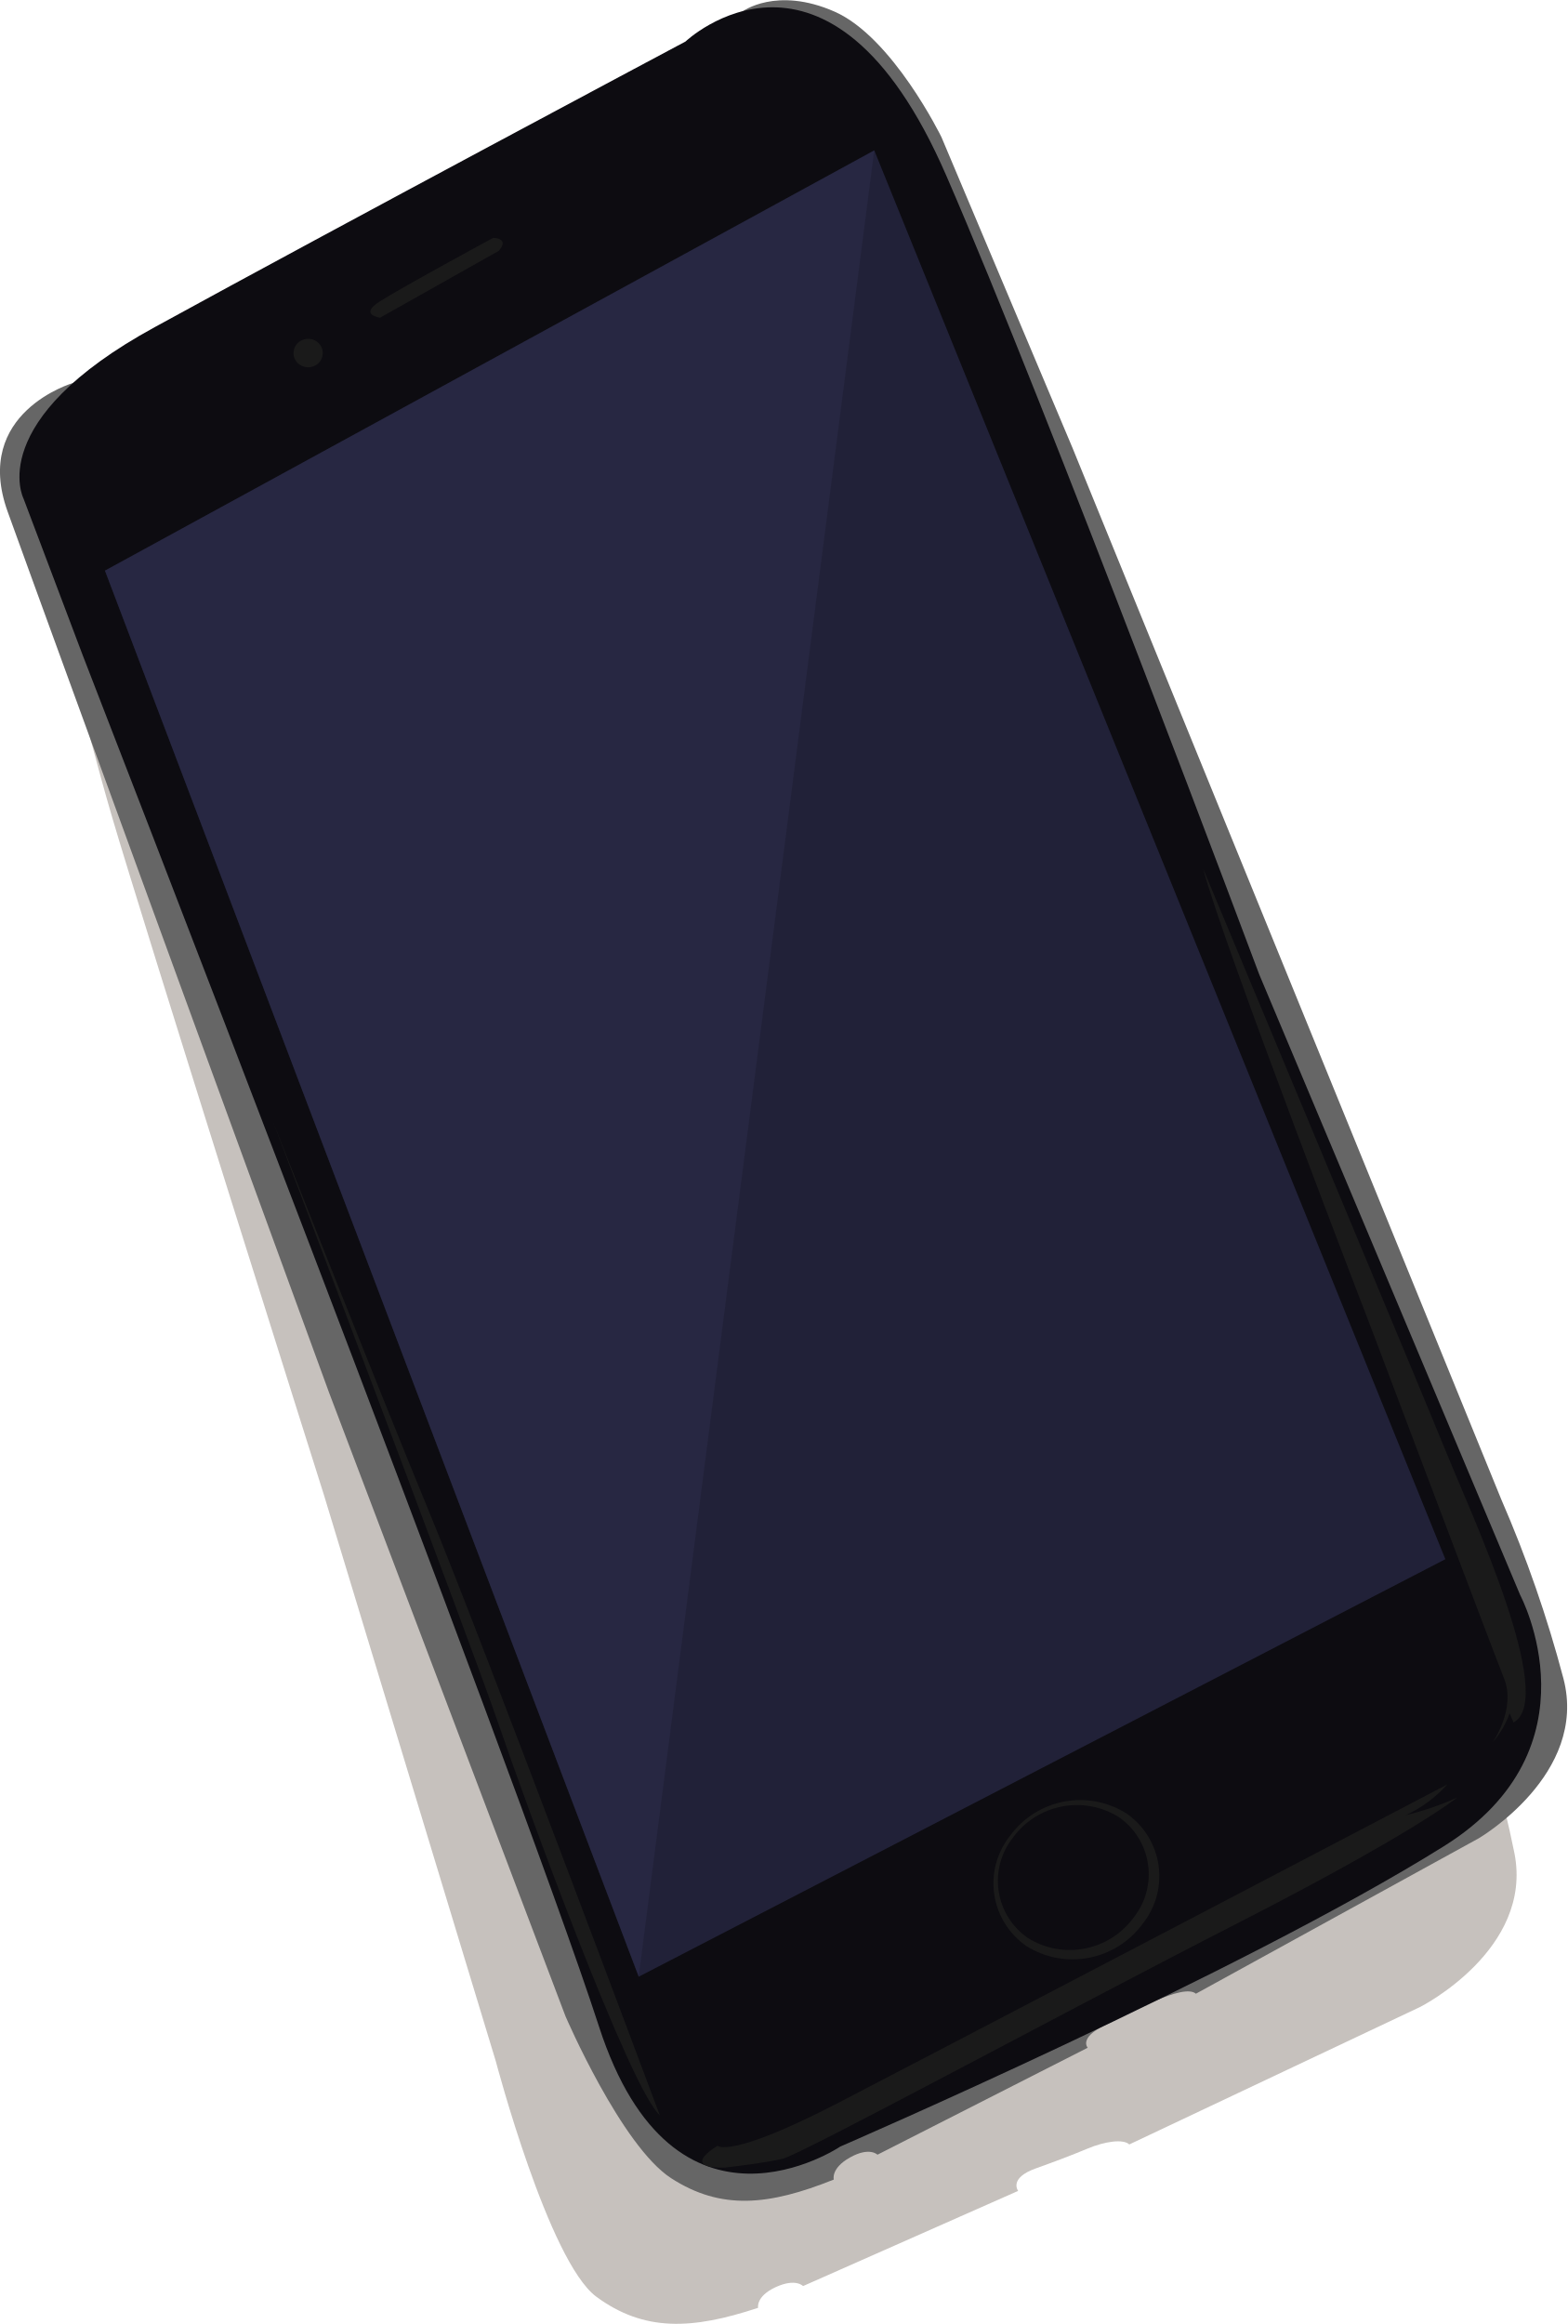
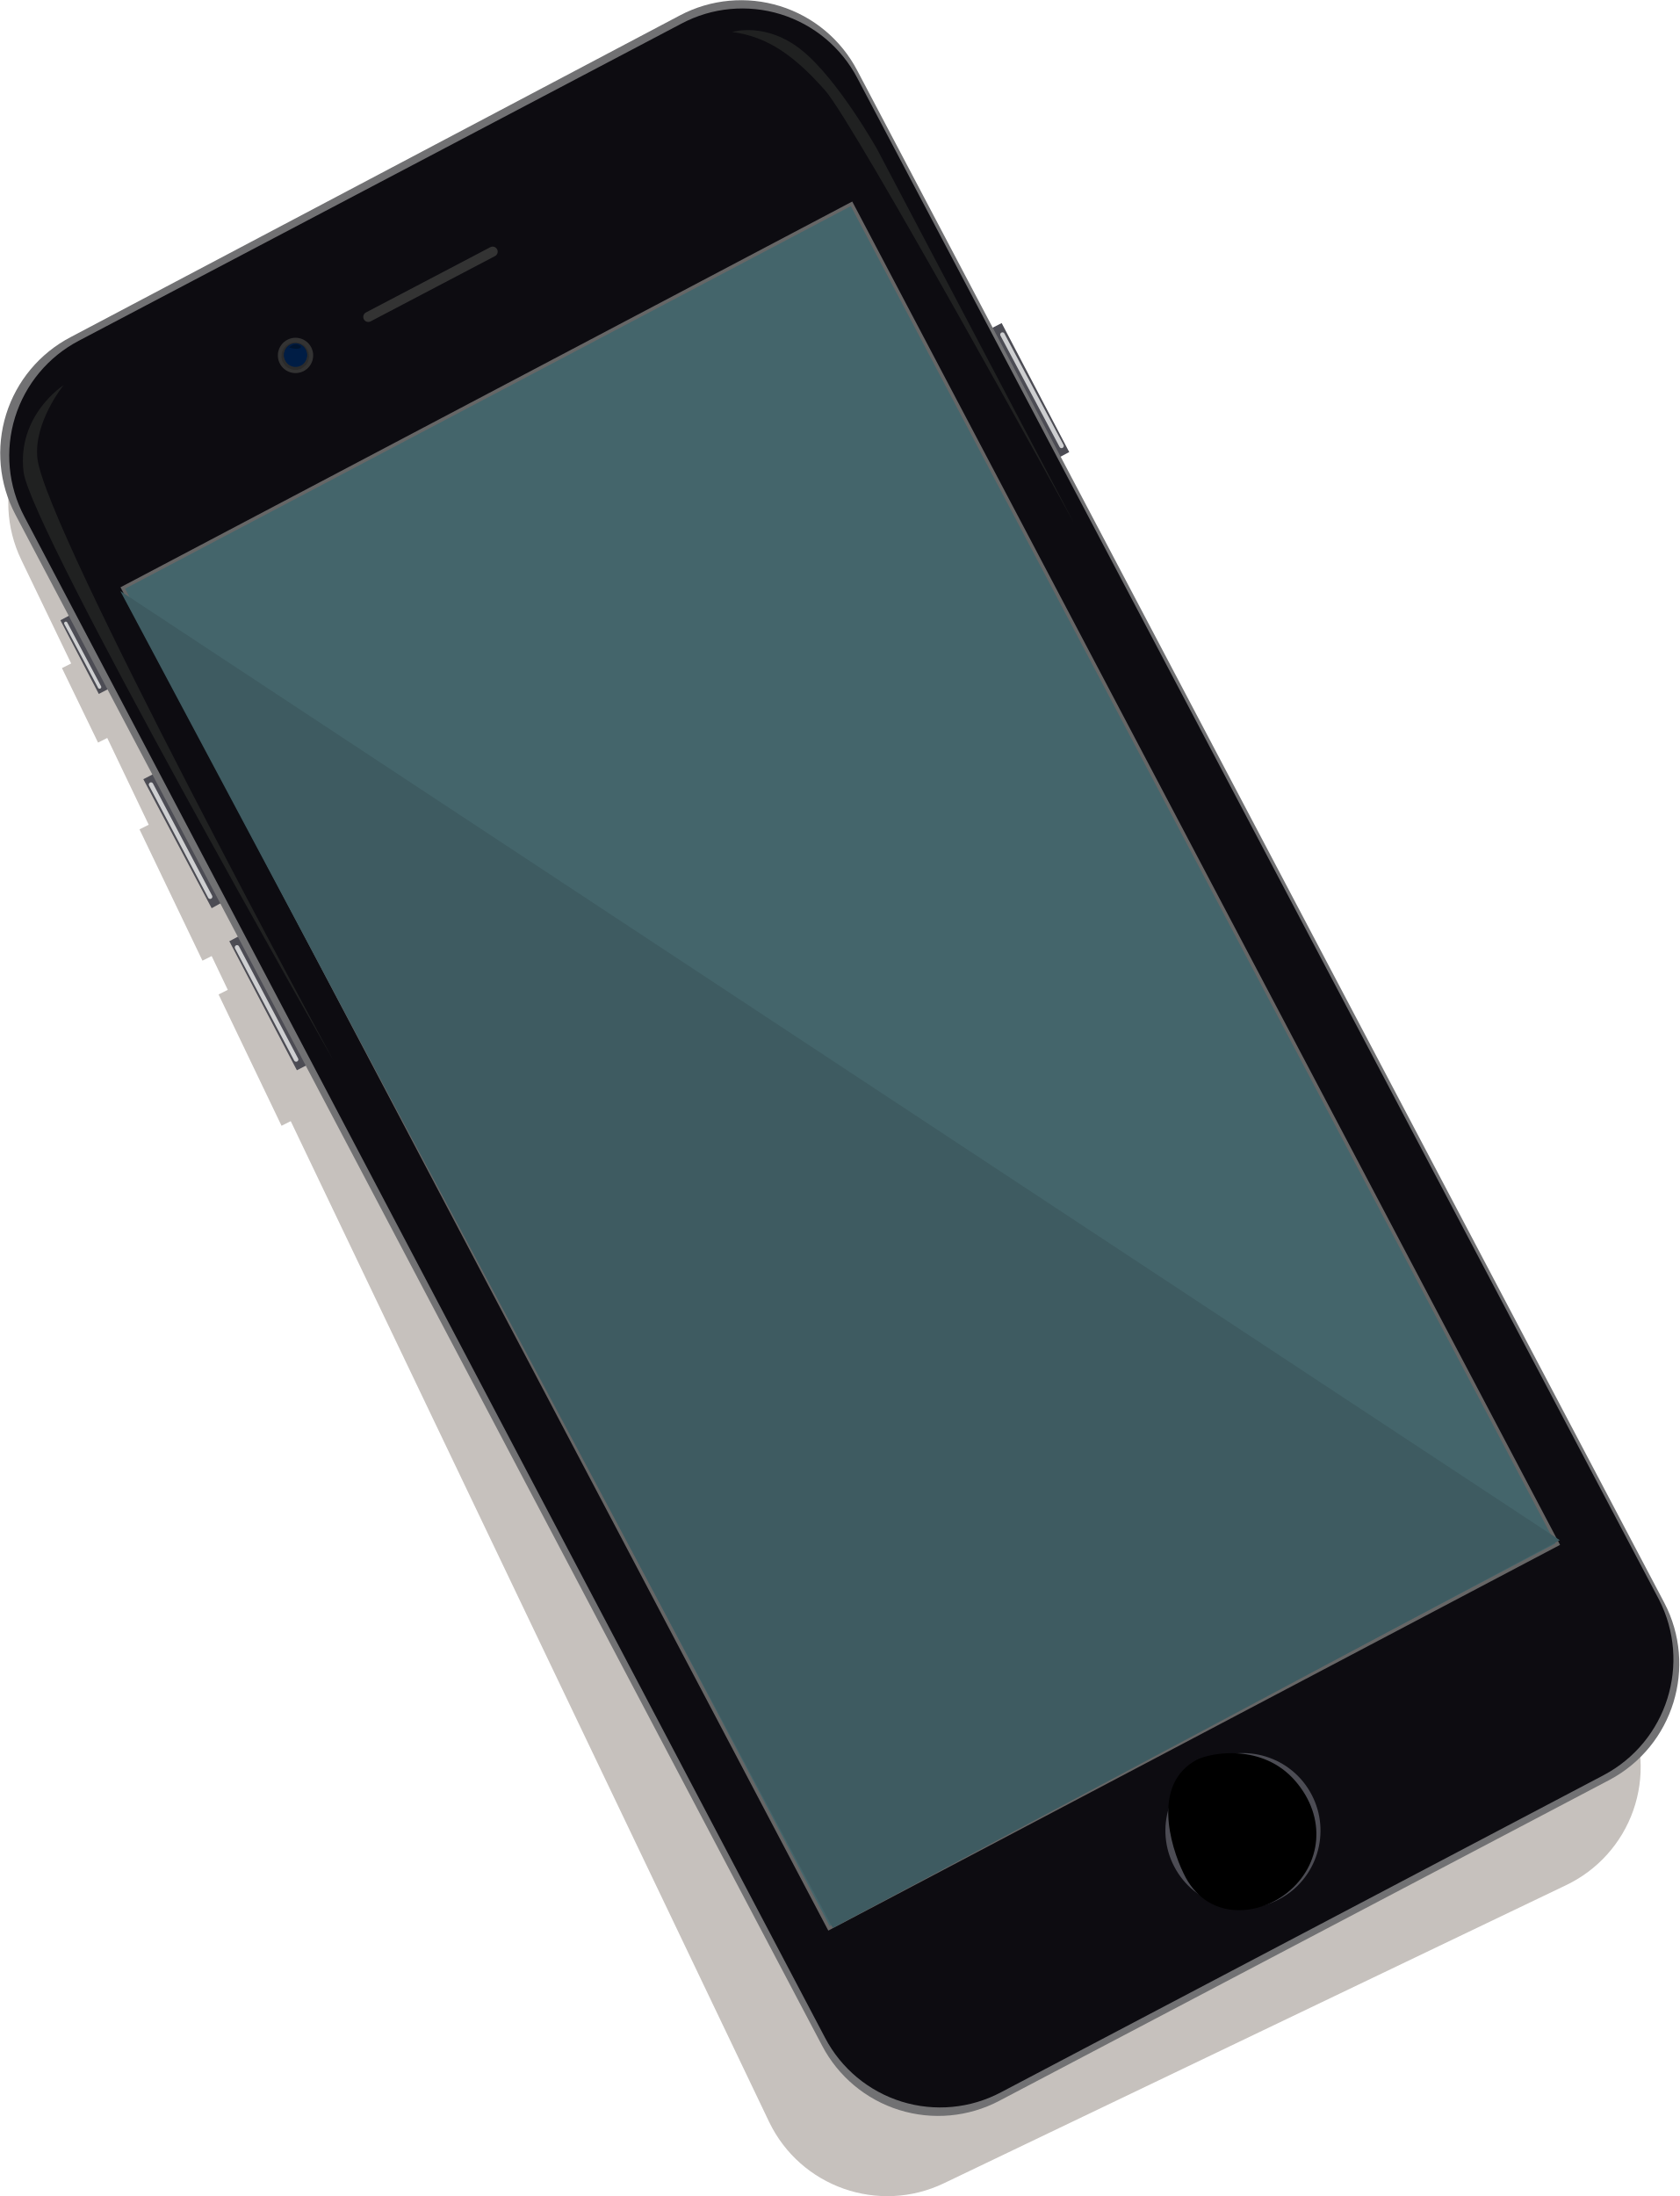
- <svg xmlns="http://www.w3.org/2000/svg" viewBox="0 0 171.5 254.22">
+ <svg xmlns="http://www.w3.org/2000/svg" id="Layer_1" data-name="Layer 1" viewBox="0 0 218.75 285.97">
  <defs>
-     <style>.cls-1{isolation:isolate;}.cls-2{fill:#3f2e20;opacity:0.3;mix-blend-mode:multiply;}.cls-3{fill:#666;}.cls-4{fill:#0d0c11;}.cls-5{fill:#212138;}.cls-6{fill:#1a1a1a;}.cls-7{fill:#2f2f4f;opacity:0.4;}</style>
+     <style>.cls-1{fill:#3f2e20;opacity:0.3;isolation:isolate;}.cls-2{fill:#4c4c54;}.cls-10,.cls-3,.cls-4{fill:none;stroke-linecap:round;}.cls-3,.cls-4{stroke:#cecfd1;}.cls-10,.cls-3,.cls-4,.cls-7{stroke-miterlimit:10;}.cls-3{stroke-width:0.58px;}.cls-4,.cls-7{stroke-width:0.44px;}.cls-5{fill:#717173;}.cls-6{fill:#0d0c11;}.cls-7{fill:#44656b;stroke:#666;}.cls-8{fill:#3e5b61;}.cls-9{fill:#202121;}.cls-10{stroke:#333;stroke-width:1.31px;}.cls-11{fill:#333;}.cls-12{fill:#2b2b2b;}.cls-13{fill:#00193b;}.cls-14{fill:#001d45;}.cls-15{fill:#00142e;}</style>
  </defs>
-   <g class="cls-1">
-     <g id="cel">
-       <path class="cls-2" d="M97.82,15.61c-6.87-1.56-10.5.5-10.5.5h0a14.53,14.53,0,0,0-6.41,2.83s-39,17.87-59.69,27.64C4.28,54.59,5.19,62.27,5.65,64c.06.23,3.49,14.71,6.65,25.5s23.13,74,23.13,74l18.82,62s5.78,21.9,11,25.74,10.45,3.61,17.69,1.21c0,0-.27-1.25,1.92-2.26s3-.12,3-.12l23.53-10.41s-1.07-1.39,1.93-2.46h0c1.87-.67,3.78-1.38,5.67-2.17s3.91-1.08,4.56-.45l31.84-15.05s12.37-6.26,10.3-16.8a135.58,135.58,0,0,0-5.64-19.86L120.35,65.71,108.55,30.25S104.66,17.17,97.82,15.61Z" />
-       <path class="cls-3" d="M91.22,238.42S90.87,237.19,93,236s3-.3,3-.3L119,224s-1-1.06,1.84-2.45,8.65-4.64,10-3.46l30.94-17s12-7,9.27-17.47A136.25,136.25,0,0,0,164.24,164l-46.9-115L103,15S97.67,4.07,91.3,1.27s-10.09,0-10.09,0L8,41.89S-3.07,45.1.83,55.95,36,152.33,36,152.33l25.87,68.23s6.11,14.2,11.57,17.72S84.11,241.27,91.22,238.42Z" />
-       <path class="cls-4" d="M9.07,71.73l-6.5-17.2S-1.8,46,16.94,35.78C37,24.78,75,4.54,75,4.54s15.69-14.86,28.52,14.65c11.15,25.64,34.25,87.41,34.25,87.41l28.55,67.89s8.91,16.69-8.39,27.49c-22.29,13.92-66,32.83-66,32.83s-18.17,12.28-26.4-13.14C56.34,193.4,9.07,71.73,9.07,71.73Z" />
-       <polygon class="cls-5" points="69.88 216.23 11.48 62.42 95.65 16.45 158.13 170.56 69.88 216.23" />
-       <path class="cls-6" d="M41.59,34.75s-2.33-.29-.11-1.73,12.47-7,12.47-7,1.86,0,.62,1.42Z" />
-       <path class="cls-6" d="M34.67,37.37A1.54,1.54,0,0,1,35,39.55a1.63,1.63,0,0,1-2.23.33,1.53,1.53,0,0,1-.35-2.18A1.63,1.63,0,0,1,34.67,37.37Z" />
-       <path class="cls-6" d="M123.24,198.37a8.35,8.35,0,0,1,1.75,12.1,9.5,9.5,0,0,1-12.66,2.43,8.34,8.34,0,0,1-1.79-12.13A9.49,9.49,0,0,1,123.24,198.37Z" />
-       <path class="cls-4" d="M122.42,198.78a7.61,7.61,0,0,1,1.59,11A8.66,8.66,0,0,1,112.46,212,7.61,7.61,0,0,1,110.83,201,8.66,8.66,0,0,1,122.42,198.78Z" />
-       <path class="cls-6" d="M72.18,231.37S52.79,179.51,47,165.5s-17.11-42.75-17.11-42.75,21.63,57,24.61,65.72S68.92,228.5,72.18,231.37Z" />
-       <path class="cls-6" d="M79.31,237.11s-5,.28-.81-2.39c0,0,1.27,1.5,13.27-4.72s66.57-34.8,66.57-34.8a14.22,14.22,0,0,1-4.53,3.36,31.73,31.73,0,0,0,5.62-1.93s-4.75,3.88-24,13.73-47.71,25.28-49.79,25.78S79.31,237.11,79.31,237.11Z" />
-       <path class="cls-6" d="M163.3,190.6s2.59-3.67,1.25-7c-1.16-2.88-14.31-37.73-14.31-37.73s-16.59-43-18.6-50.82c0,0,24.18,57.87,26.73,64.16s12,26.57,7.22,29.21l-.43-1A10.15,10.15,0,0,1,163.3,190.6Z" />
-       <polygon class="cls-7" points="69.88 216.23 95.65 16.45 11.48 62.42 69.88 216.23" />
-     </g>
+   <g id="cel">
+     <path class="cls-1" d="M212,222.67l-72.8-152.1,1.1-.5L132.07,53l-1.1.5-16.4-34.2a17.08,17.08,0,0,0-22.8-8l-81,38.8a17.08,17.08,0,0,0-8,22.8l6.5,13.5-1.2.6,4.7,9.7,1.2-.6,5.4,11.3-1.2.6,8.2,17.1,1.2-.6,2.1,4.4-1.2.6,8.2,17.1,1.2-.6,62.3,130.3a17.08,17.08,0,0,0,22.8,8l81-38.8A17.05,17.05,0,0,0,212,222.67Z" />
+     <polygon class="cls-2" points="136.07 60.57 139.27 58.87 130.47 42.07 126.77 43.97 136.07 60.57" />
+     <line class="cls-3" x1="138.27" y1="58.07" x2="130.57" y2="43.57" />
+     <polygon class="cls-2" points="11.07 79.07 7.87 80.77 12.87 90.37 16.47 88.47 11.07 79.07" />
+     <line class="cls-4" x1="8.57" y1="81.17" x2="12.97" y2="89.47" />
+     <polygon class="cls-2" points="21.97 99.77 18.67 101.47 27.57 118.27 31.17 116.27 21.97 99.77" />
+     <line class="cls-3" x1="19.67" y1="102.17" x2="27.37" y2="116.77" />
+     <polygon class="cls-2" points="33.07 120.87 29.87 122.57 38.67 139.37 42.37 137.47 33.07 120.87" />
+     <line class="cls-3" x1="30.87" y1="123.37" x2="38.57" y2="137.97" />
+     <path class="cls-5" d="M209.67,231.77l-79.5,41.8a17.07,17.07,0,0,1-23.1-7.2L2,67a17.07,17.07,0,0,1,7.2-23.1L88.57,2a17.07,17.07,0,0,1,23.1,7.2l105.1,199.5A17.14,17.14,0,0,1,209.67,231.77Z" />
+     <path class="cls-6" d="M208.87,231.17l-78.5,41.3a16.91,16.91,0,0,1-22.9-7.1L3.17,67.27a16.91,16.91,0,0,1,7.1-22.9l78.5-41.3a16.91,16.91,0,0,1,22.9,7.1l104.4,198.1A17.06,17.06,0,0,1,208.87,231.17Z" />
+     <rect class="cls-7" x="55.8" y="40.19" width="107.3" height="197.3" transform="translate(-52.11 67.03) rotate(-27.79)" />
+     <polygon class="cls-8" points="203.17 200.57 108.47 251.07 15.67 76.97 203.17 200.57" />
+     <path class="cls-9" d="M8.27,50.17s-6.1,3.9-5.2,11.3c1,7.6,40.4,76.7,40.4,76.7s-37.6-69.3-38.6-78.5C4.37,55,8.27,50.17,8.27,50.17Z" />
+     <path class="cls-9" d="M95.37,4.17s4.4-1.4,9.1,2.4,9.8,12.9,9.8,12.9l25.6,48.6s-28.5-51.9-32.4-56.3S100.07,4.77,95.37,4.17Z" />
+     <line class="cls-10" x1="47.97" y1="41.27" x2="64.17" y2="32.77" />
+     <circle class="cls-11" cx="38.49" cy="46.29" r="2.3" transform="translate(-17.14 23.28) rotate(-27.79)" />
+     <circle class="cls-12" cx="38.46" cy="46.37" r="1.8" transform="translate(-17.18 23.28) rotate(-27.79)" />
+     <circle class="cls-13" cx="38.49" cy="46.2" r="1.5" transform="translate(-17.1 23.27) rotate(-27.79)" />
+     <circle class="cls-14" cx="38.49" cy="46.29" r="1.5" transform="translate(-17.14 23.28) rotate(-27.79)" />
+     <path class="cls-15" d="M37.67,45.27a1.07,1.07,0,0,1,1.5-.2C39.27,45.17,39.17,45.67,37.67,45.27Z" />
+     <circle class="cls-2" cx="161.89" cy="238.4" r="10.1" transform="translate(-92.47 102.97) rotate(-27.79)" />
+     <path d="M168.67,231.87c4.2,4.8,3.5,11-1,14.6-4,3.2-10.6,3.6-13.5-2.5-1.8-3.7-4.1-11.7,1.7-14.8C157.87,228.17,164.47,227.07,168.67,231.87Z" />
  </g>
</svg>
